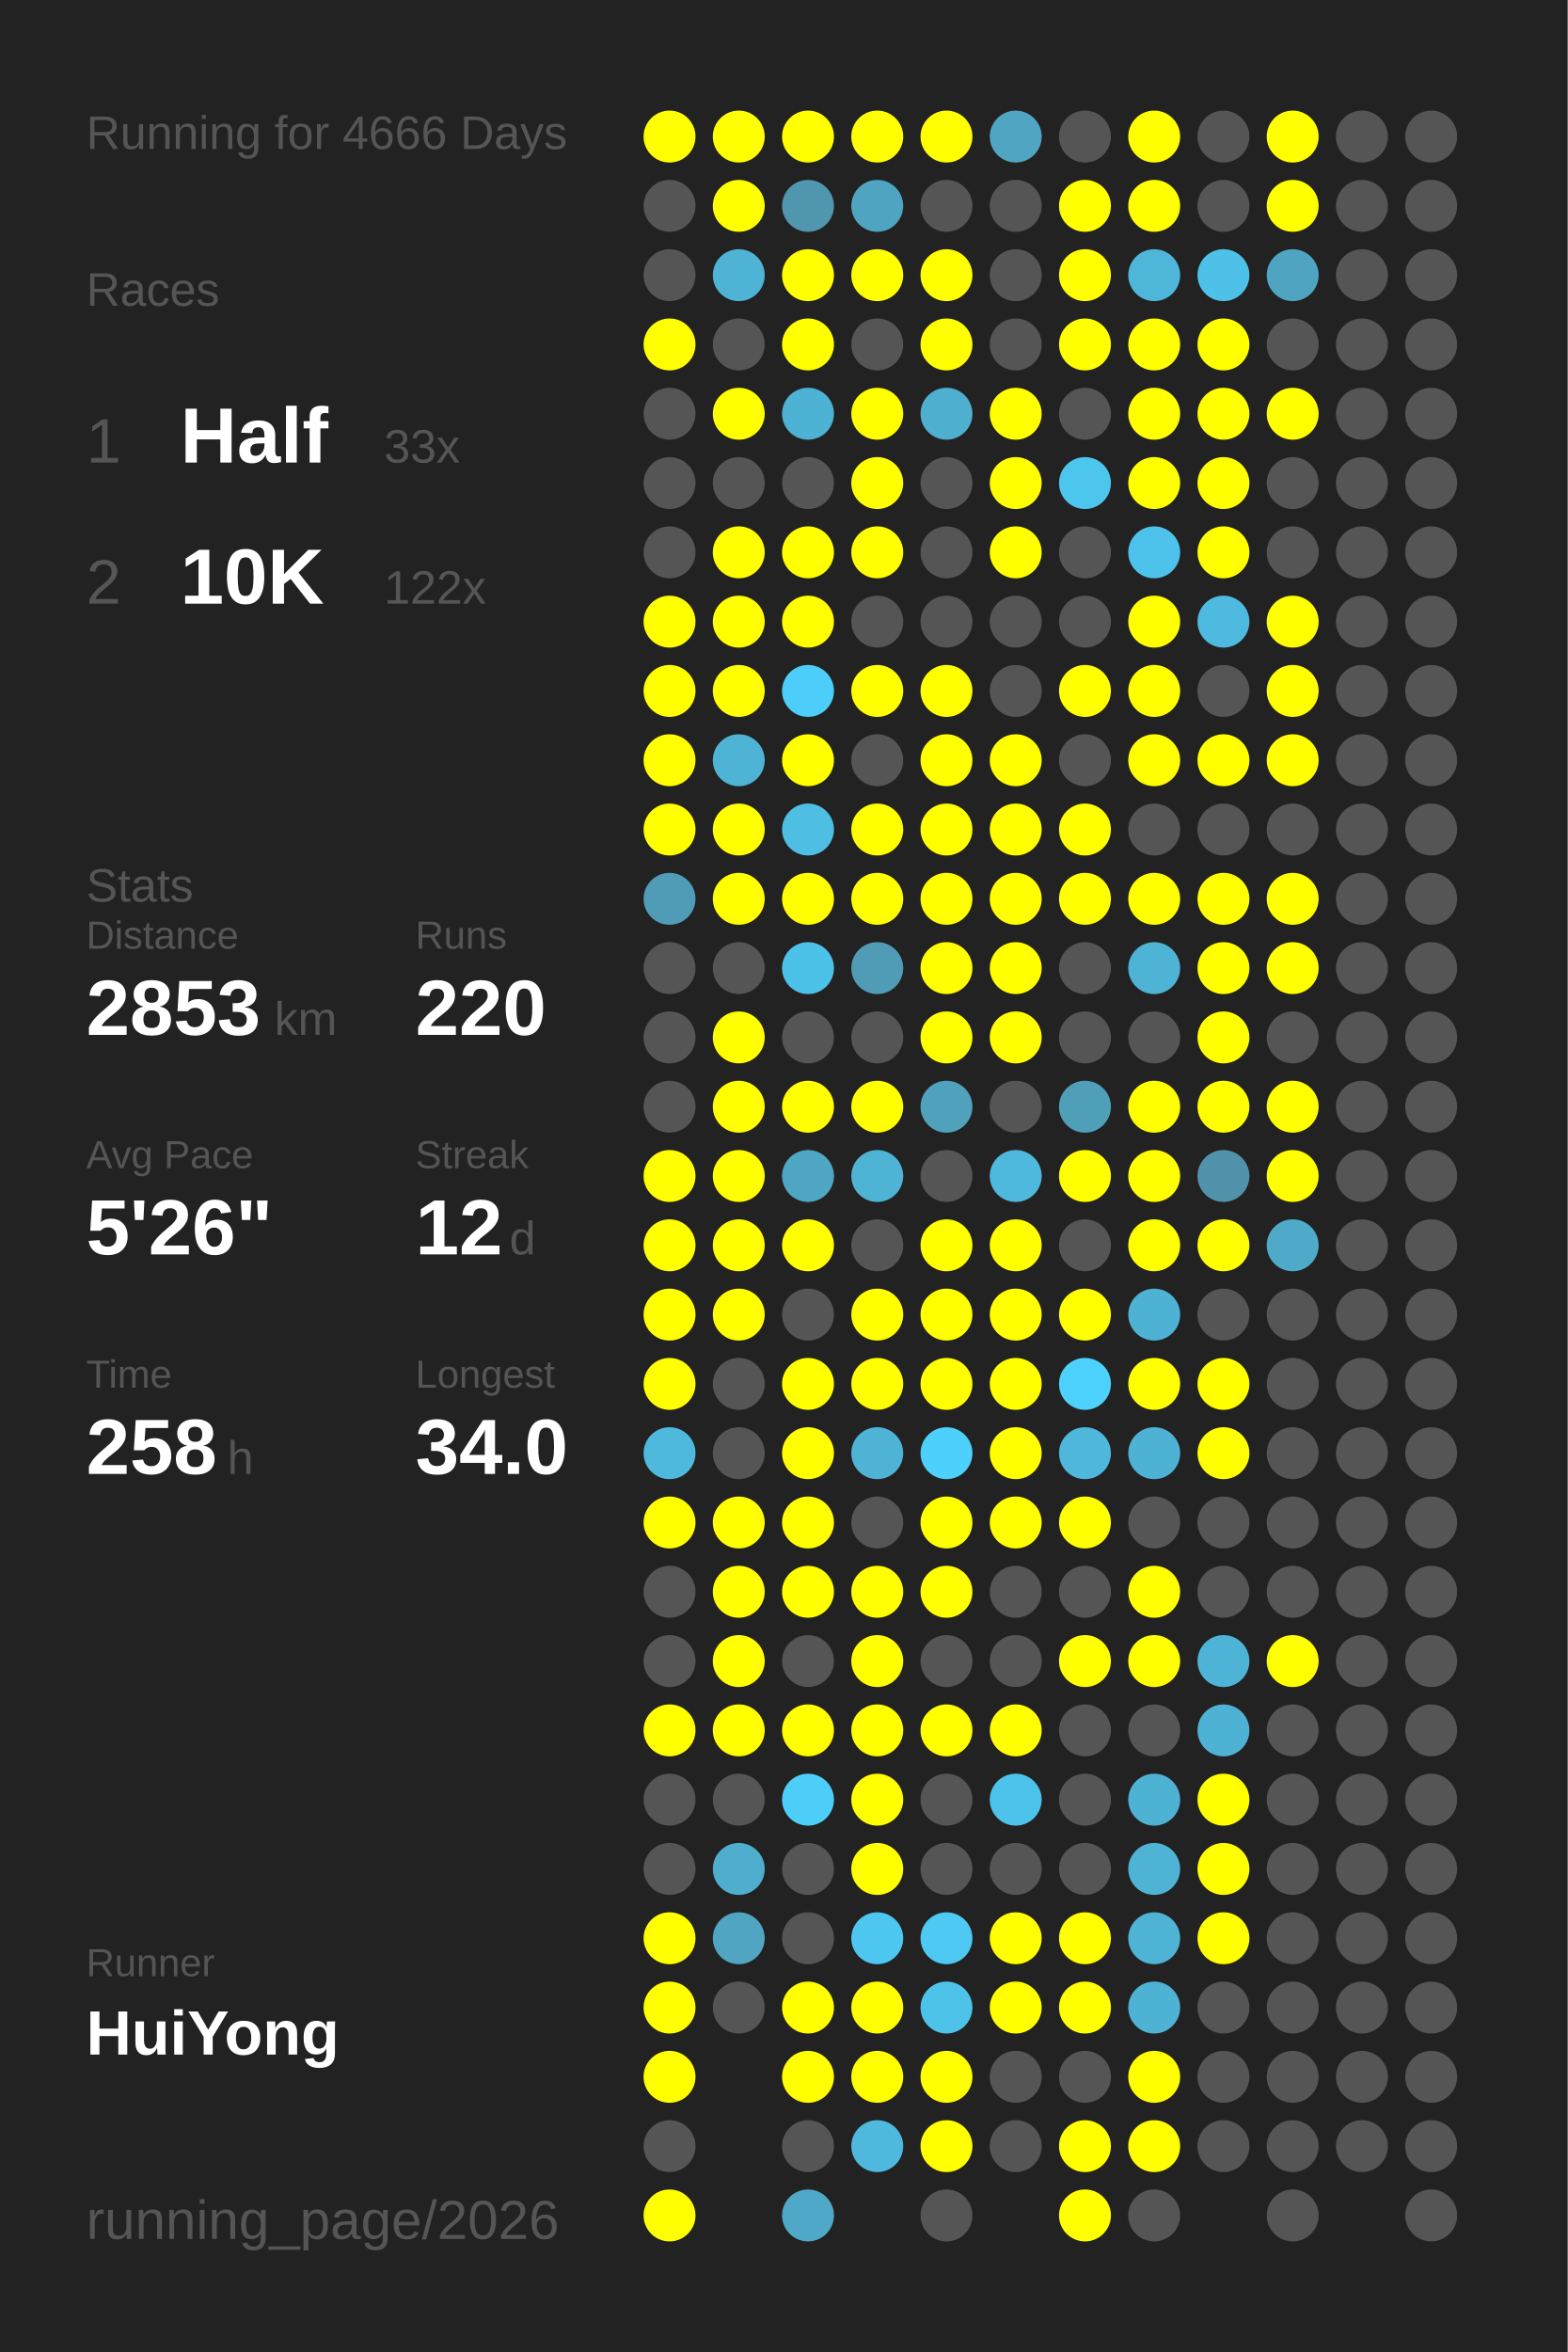
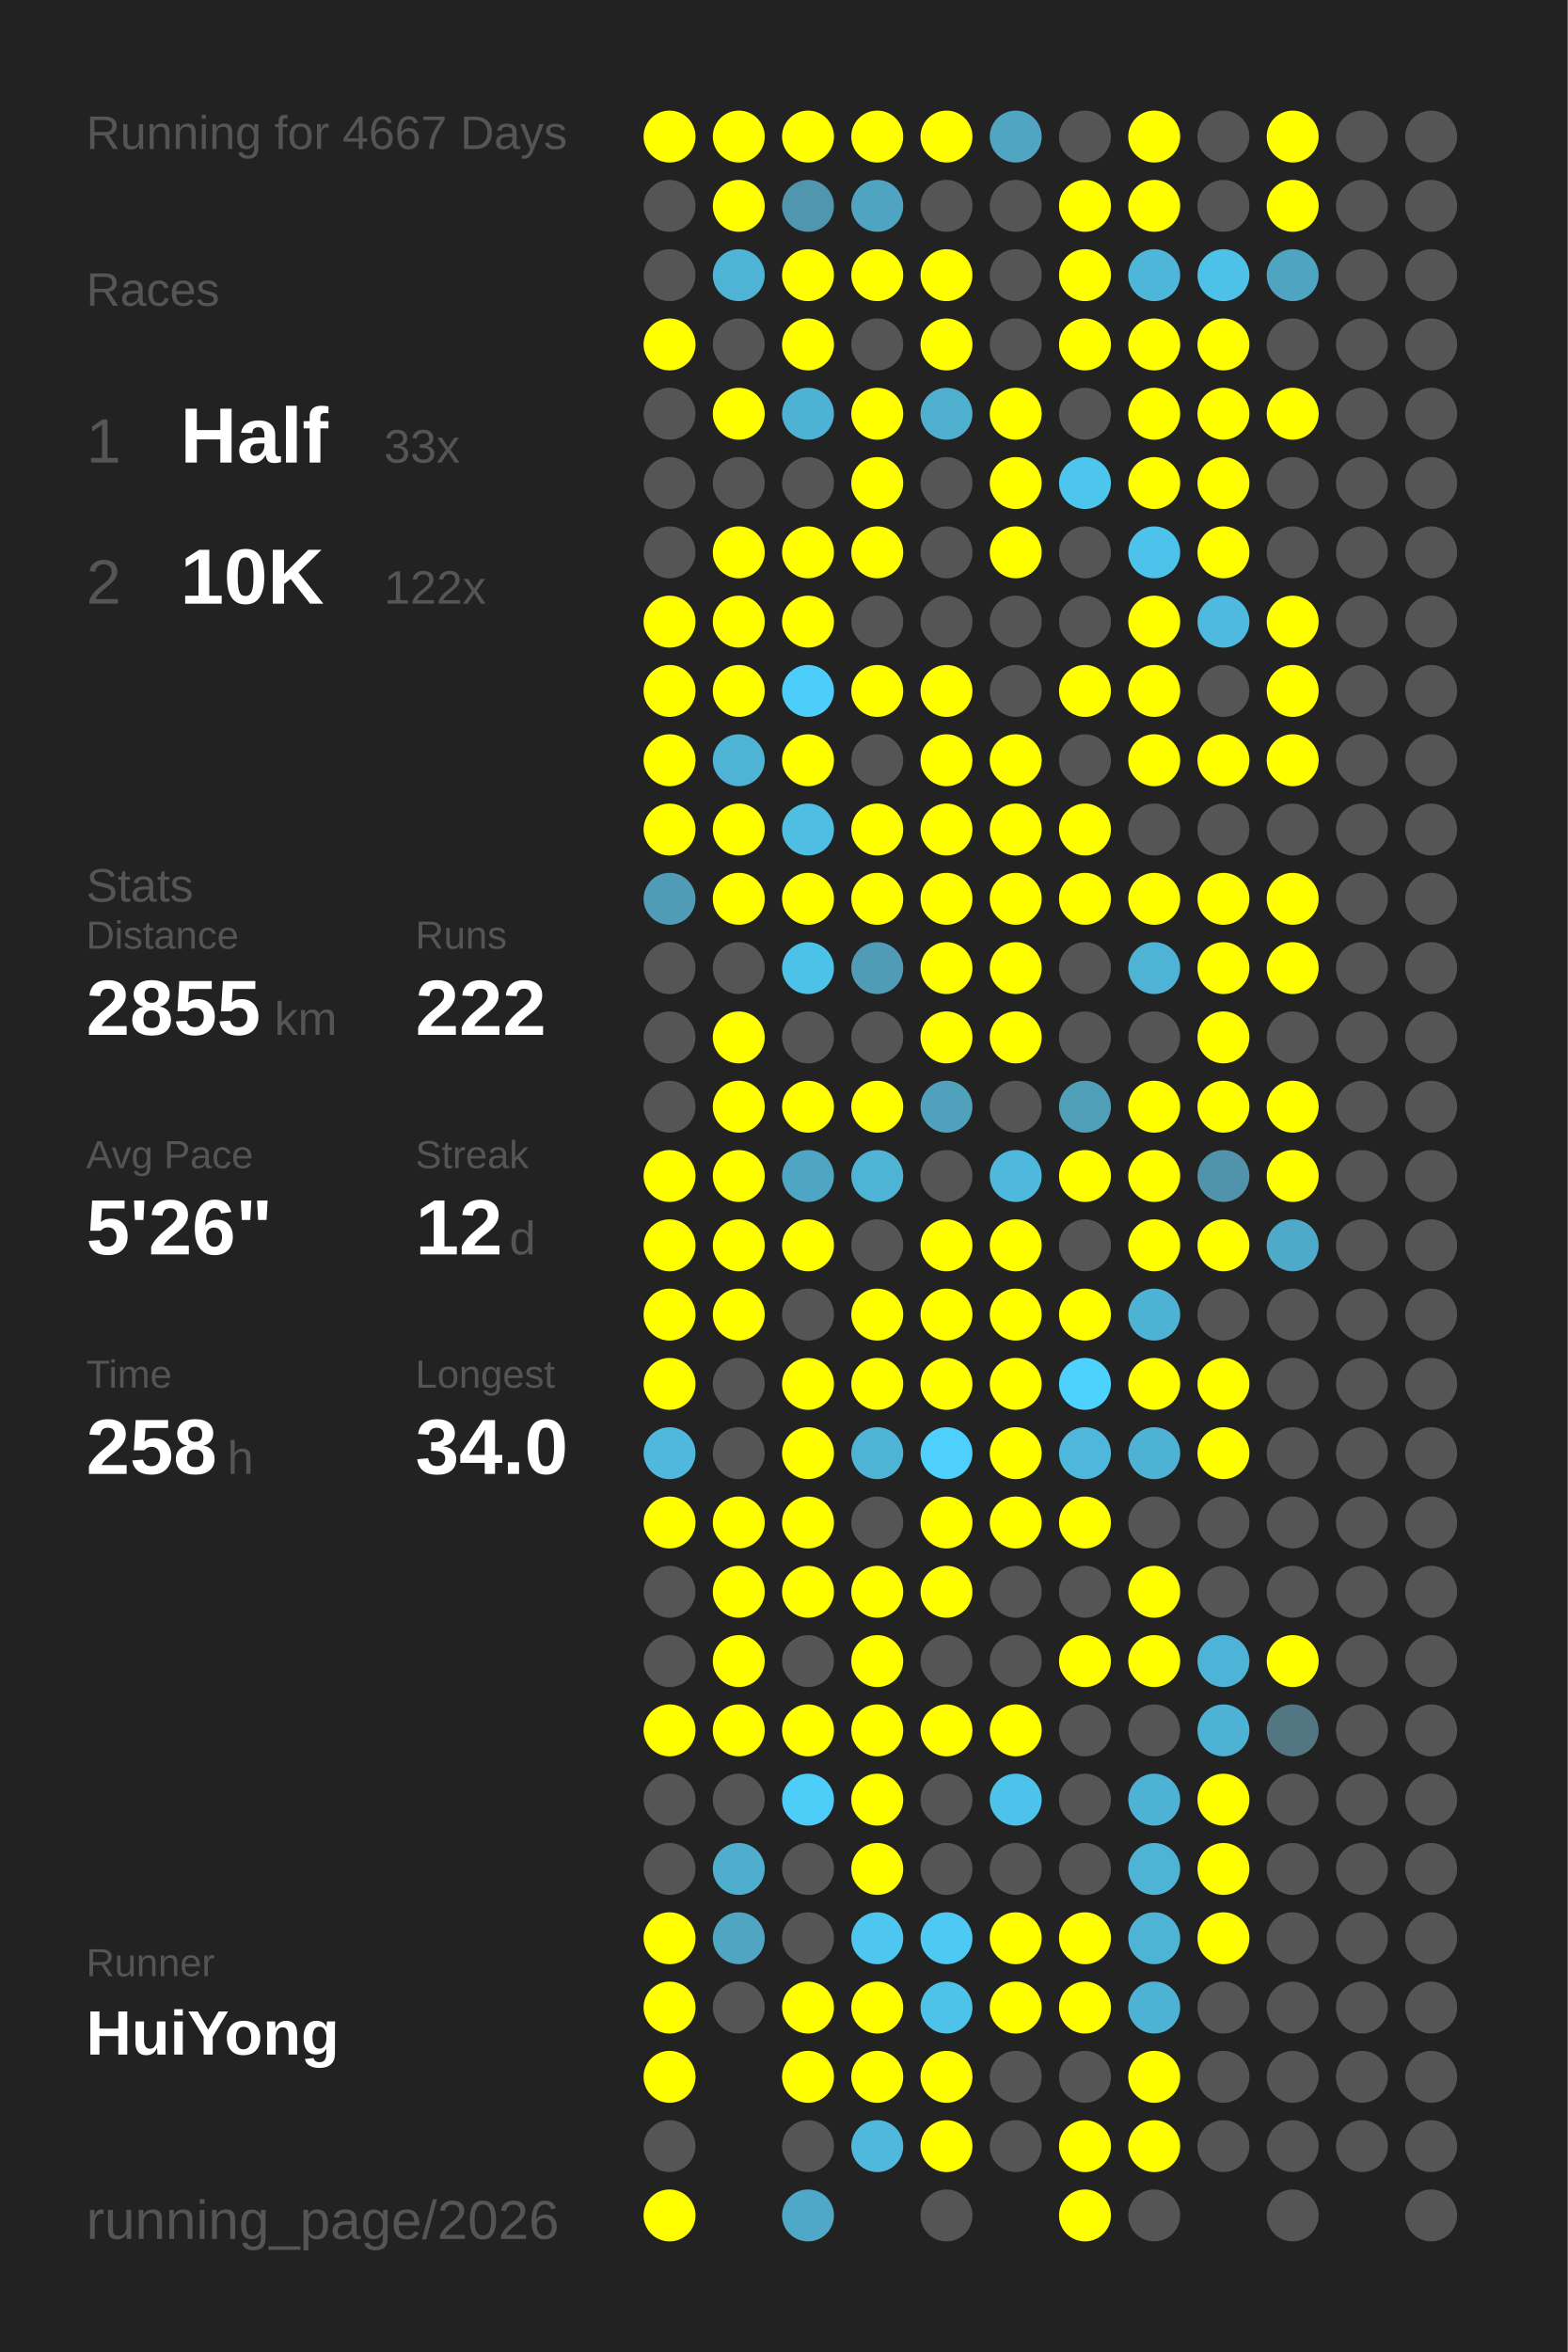
<svg xmlns="http://www.w3.org/2000/svg" baseProfile="full" height="300mm" version="1.1" viewBox="0,0,200,300" width="200mm">
  <defs />
  <rect fill="#222222" height="300" width="200" x="0" y="0" />
-   <text fill="#555555" style="font-size:6px; font-family:Arial;" x="11" y="19">Running for 4666 Days</text>
+   <text fill="#555555" style="font-size:6px; font-family:Arial;" x="11" y="19">Running for 4667 Days</text>
  <text fill="#555555" style="font-size:6px; font-family:Arial;" x="11" y="39">Races</text>
  <text fill="#555555" style="font-size:8px; font-family:Arial;" x="11" y="59">1</text>
  <text fill="#FFFFFF" style="font-size:10px; font-family:Arial; font-weight:bold;" x="23" y="59">Half</text>
  <text fill="#555555" style="font-size:6px; font-family:Arial;" x="49" y="59">33x</text>
  <text fill="#555555" style="font-size:8px; font-family:Arial;" x="11" y="77">2</text>
  <text fill="#FFFFFF" style="font-size:10px; font-family:Arial; font-weight:bold;" x="23" y="77">10K</text>
  <text fill="#555555" style="font-size:6px; font-family:Arial;" x="49" y="77">122x</text>
  <text fill="#555555" style="font-size:6px; font-family:Arial;" x="11" y="115">Stats</text>
  <text fill="#555555" style="font-size:5px; font-family:Arial;" x="11" y="121">Distance</text>
-   <text fill="#FFFFFF" style="font-size:10px; font-family:Arial; font-weight:bold;" x="11" y="132">2853</text>
+   <text fill="#FFFFFF" style="font-size:10px; font-family:Arial; font-weight:bold;" x="11" y="132">2855</text>
  <text fill="#555555" style="font-size:6px; font-family:Arial;" x="35" y="132">km</text>
  <text fill="#555555" style="font-size:5px; font-family:Arial;" x="53" y="121">Runs</text>
-   <text fill="#FFFFFF" style="font-size:10px; font-family:Arial; font-weight:bold;" x="53" y="132">220</text>
+   <text fill="#FFFFFF" style="font-size:10px; font-family:Arial; font-weight:bold;" x="53" y="132">222</text>
  <text fill="#555555" style="font-size:5px; font-family:Arial;" x="11" y="149">Avg Pace</text>
  <text fill="#FFFFFF" style="font-size:10px; font-family:Arial; font-weight:bold;" x="11" y="160">5'26"</text>
  <text fill="#555555" style="font-size:5px; font-family:Arial;" x="53" y="149">Streak</text>
  <text fill="#FFFFFF" style="font-size:10px; font-family:Arial; font-weight:bold;" x="53" y="160">12</text>
  <text fill="#555555" style="font-size:6px; font-family:Arial;" x="65" y="160">d</text>
  <text fill="#555555" style="font-size:5px; font-family:Arial;" x="11" y="177">Time</text>
  <text fill="#FFFFFF" style="font-size:10px; font-family:Arial; font-weight:bold;" x="11" y="188">258</text>
  <text fill="#555555" style="font-size:6px; font-family:Arial;" x="29" y="188">h</text>
  <text fill="#555555" style="font-size:5px; font-family:Arial;" x="53" y="177">Longest</text>
  <text fill="#FFFFFF" style="font-size:10px; font-family:Arial; font-weight:bold;" x="53" y="188">34.0</text>
  <text fill="#555555" style="font-size:5px; font-family:Arial;" x="11" y="252.065">Runner</text>
  <text fill="#FFFFFF" style="font-size:8px; font-family:Arial; font-weight:bold;" x="11" y="262.065">HuiYong</text>
  <text fill="#555555" style="font-size:7px; font-family:Arial;" x="11" y="285.581">running_page/2026</text>
  <circle cx="85.417" cy="17.419" fill="#FFFF00" r="3.312" />
  <circle cx="85.417" cy="26.258" fill="#555555" r="3.312" />
  <circle cx="85.417" cy="35.097" fill="#555555" r="3.312" />
  <circle cx="85.417" cy="43.935" fill="#FFFF00" r="3.312" />
  <circle cx="85.417" cy="52.774" fill="#555555" r="3.312" />
  <circle cx="85.417" cy="61.613" fill="#555555" r="3.312" />
  <circle cx="85.417" cy="70.452" fill="#555555" r="3.312" />
  <circle cx="85.417" cy="79.29" fill="#FFFF00" r="3.312" />
  <circle cx="85.417" cy="88.129" fill="#FFFF00" r="3.312" />
  <circle cx="85.417" cy="96.968" fill="#FFFF00" r="3.312" />
  <circle cx="85.417" cy="105.806" fill="#FFFF00" r="3.312" />
  <circle cx="85.417" cy="114.645" fill="#509bb5" r="3.312" />
  <circle cx="85.417" cy="123.484" fill="#555555" r="3.312" />
  <circle cx="85.417" cy="132.323" fill="#555555" r="3.312" />
  <circle cx="85.417" cy="141.161" fill="#555555" r="3.312" />
  <circle cx="85.417" cy="150" fill="#FFFF00" r="3.312" />
  <circle cx="85.417" cy="158.839" fill="#FFFF00" r="3.312" />
  <circle cx="85.417" cy="167.677" fill="#FFFF00" r="3.312" />
  <circle cx="85.417" cy="176.516" fill="#FFFF00" r="3.312" />
  <circle cx="85.417" cy="185.355" fill="#4eb9dd" r="3.312" />
  <circle cx="85.417" cy="194.194" fill="#FFFF00" r="3.312" />
  <circle cx="85.417" cy="203.032" fill="#555555" r="3.312" />
  <circle cx="85.417" cy="211.871" fill="#555555" r="3.312" />
  <circle cx="85.417" cy="220.71" fill="#FFFF00" r="3.312" />
  <circle cx="85.417" cy="229.548" fill="#555555" r="3.312" />
  <circle cx="85.417" cy="238.387" fill="#555555" r="3.312" />
  <circle cx="85.417" cy="247.226" fill="#FFFF00" r="3.312" />
  <circle cx="85.417" cy="256.065" fill="#FFFF00" r="3.312" />
  <circle cx="85.417" cy="264.903" fill="#FFFF00" r="3.312" />
  <circle cx="85.417" cy="273.742" fill="#555555" r="3.312" />
  <circle cx="85.417" cy="282.581" fill="#FFFF00" r="3.312" />
  <circle cx="94.25" cy="17.419" fill="#FFFF00" r="3.312" />
  <circle cx="94.25" cy="26.258" fill="#FFFF00" r="3.312" />
  <circle cx="94.25" cy="35.097" fill="#4eb3d4" r="3.312" />
  <circle cx="94.25" cy="43.935" fill="#555555" r="3.312" />
  <circle cx="94.25" cy="52.774" fill="#FFFF00" r="3.312" />
  <circle cx="94.25" cy="61.613" fill="#555555" r="3.312" />
  <circle cx="94.25" cy="70.452" fill="#FFFF00" r="3.312" />
  <circle cx="94.25" cy="79.29" fill="#FFFF00" r="3.312" />
  <circle cx="94.25" cy="88.129" fill="#FFFF00" r="3.312" />
  <circle cx="94.25" cy="96.968" fill="#4eb3d4" r="3.312" />
  <circle cx="94.25" cy="105.806" fill="#FFFF00" r="3.312" />
  <circle cx="94.25" cy="114.645" fill="#FFFF00" r="3.312" />
  <circle cx="94.25" cy="123.484" fill="#555555" r="3.312" />
  <circle cx="94.25" cy="132.323" fill="#FFFF00" r="3.312" />
  <circle cx="94.25" cy="141.161" fill="#FFFF00" r="3.312" />
  <circle cx="94.25" cy="150" fill="#FFFF00" r="3.312" />
  <circle cx="94.25" cy="158.839" fill="#FFFF00" r="3.312" />
  <circle cx="94.25" cy="167.677" fill="#FFFF00" r="3.312" />
  <circle cx="94.25" cy="176.516" fill="#555555" r="3.312" />
  <circle cx="94.25" cy="185.355" fill="#555555" r="3.312" />
  <circle cx="94.25" cy="194.194" fill="#FFFF00" r="3.312" />
  <circle cx="94.25" cy="203.032" fill="#FFFF00" r="3.312" />
  <circle cx="94.25" cy="211.871" fill="#FFFF00" r="3.312" />
  <circle cx="94.25" cy="220.71" fill="#FFFF00" r="3.312" />
  <circle cx="94.25" cy="229.548" fill="#555555" r="3.312" />
  <circle cx="94.25" cy="238.387" fill="#4faece" r="3.312" />
  <circle cx="94.25" cy="247.226" fill="#4fa5c2" r="3.312" />
  <circle cx="94.25" cy="256.065" fill="#555555" r="3.312" />
  <circle cx="103.083" cy="17.419" fill="#FFFF00" r="3.312" />
  <circle cx="103.083" cy="26.258" fill="#5096ae" r="3.312" />
  <circle cx="103.083" cy="35.097" fill="#FFFF00" r="3.312" />
  <circle cx="103.083" cy="43.935" fill="#FFFF00" r="3.312" />
  <circle cx="103.083" cy="52.774" fill="#4eb2d4" r="3.312" />
  <circle cx="103.083" cy="61.613" fill="#555555" r="3.312" />
  <circle cx="103.083" cy="70.452" fill="#FFFF00" r="3.312" />
  <circle cx="103.083" cy="79.29" fill="#FFFF00" r="3.312" />
  <circle cx="103.083" cy="88.129" fill="#4dcefa" r="3.312" />
  <circle cx="103.083" cy="96.968" fill="#FFFF00" r="3.312" />
  <circle cx="103.083" cy="105.806" fill="#4ebee3" r="3.312" />
  <circle cx="103.083" cy="114.645" fill="#FFFF00" r="3.312" />
  <circle cx="103.083" cy="123.484" fill="#4dc2e9" r="3.312" />
  <circle cx="103.083" cy="132.323" fill="#555555" r="3.312" />
  <circle cx="103.083" cy="141.161" fill="#FFFF00" r="3.312" />
  <circle cx="103.083" cy="150" fill="#4fa6c4" r="3.312" />
  <circle cx="103.083" cy="158.839" fill="#FFFF00" r="3.312" />
  <circle cx="103.083" cy="167.677" fill="#555555" r="3.312" />
  <circle cx="103.083" cy="176.516" fill="#FFFF00" r="3.312" />
  <circle cx="103.083" cy="185.355" fill="#FFFF00" r="3.312" />
  <circle cx="103.083" cy="194.194" fill="#FFFF00" r="3.312" />
  <circle cx="103.083" cy="203.032" fill="#FFFF00" r="3.312" />
  <circle cx="103.083" cy="211.871" fill="#555555" r="3.312" />
  <circle cx="103.083" cy="220.71" fill="#FFFF00" r="3.312" />
  <circle cx="103.083" cy="229.548" fill="#4dcef9" r="3.312" />
  <circle cx="103.083" cy="238.387" fill="#555555" r="3.312" />
  <circle cx="103.083" cy="247.226" fill="#555555" r="3.312" />
  <circle cx="103.083" cy="256.065" fill="#FFFF00" r="3.312" />
  <circle cx="103.083" cy="264.903" fill="#FFFF00" r="3.312" />
  <circle cx="103.083" cy="273.742" fill="#555555" r="3.312" />
  <circle cx="103.083" cy="282.581" fill="#4fa8c7" r="3.312" />
  <circle cx="111.917" cy="17.419" fill="#FFFF00" r="3.312" />
  <circle cx="111.917" cy="26.258" fill="#4fa5c1" r="3.312" />
  <circle cx="111.917" cy="35.097" fill="#FFFF00" r="3.312" />
  <circle cx="111.917" cy="43.935" fill="#555555" r="3.312" />
  <circle cx="111.917" cy="52.774" fill="#FFFF00" r="3.312" />
  <circle cx="111.917" cy="61.613" fill="#FFFF00" r="3.312" />
  <circle cx="111.917" cy="70.452" fill="#FFFF00" r="3.312" />
  <circle cx="111.917" cy="79.29" fill="#555555" r="3.312" />
  <circle cx="111.917" cy="88.129" fill="#FFFF00" r="3.312" />
  <circle cx="111.917" cy="96.968" fill="#555555" r="3.312" />
  <circle cx="111.917" cy="105.806" fill="#FFFF00" r="3.312" />
  <circle cx="111.917" cy="114.645" fill="#FFFF00" r="3.312" />
  <circle cx="111.917" cy="123.484" fill="#509cb6" r="3.312" />
  <circle cx="111.917" cy="132.323" fill="#555555" r="3.312" />
  <circle cx="111.917" cy="141.161" fill="#FFFF00" r="3.312" />
  <circle cx="111.917" cy="150" fill="#4eb3d4" r="3.312" />
  <circle cx="111.917" cy="158.839" fill="#555555" r="3.312" />
  <circle cx="111.917" cy="167.677" fill="#FFFF00" r="3.312" />
  <circle cx="111.917" cy="176.516" fill="#FFFF00" r="3.312" />
  <circle cx="111.917" cy="185.355" fill="#4eb3d5" r="3.312" />
  <circle cx="111.917" cy="194.194" fill="#555555" r="3.312" />
  <circle cx="111.917" cy="203.032" fill="#FFFF00" r="3.312" />
  <circle cx="111.917" cy="211.871" fill="#FFFF00" r="3.312" />
  <circle cx="111.917" cy="220.71" fill="#FFFF00" r="3.312" />
  <circle cx="111.917" cy="229.548" fill="#FFFF00" r="3.312" />
  <circle cx="111.917" cy="238.387" fill="#FFFF00" r="3.312" />
  <circle cx="111.917" cy="247.226" fill="#4dc7f0" r="3.312" />
  <circle cx="111.917" cy="256.065" fill="#FFFF00" r="3.312" />
  <circle cx="111.917" cy="264.903" fill="#FFFF00" r="3.312" />
  <circle cx="111.917" cy="273.742" fill="#4eb9dd" r="3.312" />
  <circle cx="120.75" cy="17.419" fill="#FFFF00" r="3.312" />
  <circle cx="120.75" cy="26.258" fill="#555555" r="3.312" />
  <circle cx="120.75" cy="35.097" fill="#FFFF00" r="3.312" />
  <circle cx="120.75" cy="43.935" fill="#FFFF00" r="3.312" />
  <circle cx="120.75" cy="52.774" fill="#4fafcf" r="3.312" />
  <circle cx="120.75" cy="61.613" fill="#555555" r="3.312" />
  <circle cx="120.75" cy="70.452" fill="#555555" r="3.312" />
  <circle cx="120.75" cy="79.29" fill="#555555" r="3.312" />
  <circle cx="120.75" cy="88.129" fill="#FFFF00" r="3.312" />
  <circle cx="120.75" cy="96.968" fill="#FFFF00" r="3.312" />
  <circle cx="120.75" cy="105.806" fill="#FFFF00" r="3.312" />
  <circle cx="120.75" cy="114.645" fill="#FFFF00" r="3.312" />
  <circle cx="120.75" cy="123.484" fill="#FFFF00" r="3.312" />
  <circle cx="120.75" cy="132.323" fill="#FFFF00" r="3.312" />
  <circle cx="120.75" cy="141.161" fill="#50a1bc" r="3.312" />
  <circle cx="120.75" cy="150" fill="#555555" r="3.312" />
  <circle cx="120.75" cy="158.839" fill="#FFFF00" r="3.312" />
  <circle cx="120.75" cy="167.677" fill="#FFFF00" r="3.312" />
  <circle cx="120.75" cy="176.516" fill="#FFFF00" r="3.312" />
  <circle cx="120.75" cy="185.355" fill="#4dd0fc" r="3.312" />
  <circle cx="120.75" cy="194.194" fill="#FFFF00" r="3.312" />
  <circle cx="120.75" cy="203.032" fill="#FFFF00" r="3.312" />
  <circle cx="120.75" cy="211.871" fill="#555555" r="3.312" />
  <circle cx="120.75" cy="220.71" fill="#FFFF00" r="3.312" />
  <circle cx="120.75" cy="229.548" fill="#555555" r="3.312" />
  <circle cx="120.75" cy="238.387" fill="#555555" r="3.312" />
  <circle cx="120.75" cy="247.226" fill="#4dc9f3" r="3.312" />
  <circle cx="120.75" cy="256.065" fill="#4dc3ea" r="3.312" />
  <circle cx="120.75" cy="264.903" fill="#FFFF00" r="3.312" />
  <circle cx="120.75" cy="273.742" fill="#FFFF00" r="3.312" />
  <circle cx="120.75" cy="282.581" fill="#555555" r="3.312" />
  <circle cx="129.583" cy="17.419" fill="#4fa5c2" r="3.312" />
  <circle cx="129.583" cy="26.258" fill="#555555" r="3.312" />
  <circle cx="129.583" cy="35.097" fill="#555555" r="3.312" />
  <circle cx="129.583" cy="43.935" fill="#555555" r="3.312" />
  <circle cx="129.583" cy="52.774" fill="#FFFF00" r="3.312" />
  <circle cx="129.583" cy="61.613" fill="#FFFF00" r="3.312" />
  <circle cx="129.583" cy="70.452" fill="#FFFF00" r="3.312" />
  <circle cx="129.583" cy="79.29" fill="#555555" r="3.312" />
  <circle cx="129.583" cy="88.129" fill="#555555" r="3.312" />
  <circle cx="129.583" cy="96.968" fill="#FFFF00" r="3.312" />
  <circle cx="129.583" cy="105.806" fill="#FFFF00" r="3.312" />
  <circle cx="129.583" cy="114.645" fill="#FFFF00" r="3.312" />
  <circle cx="129.583" cy="123.484" fill="#FFFF00" r="3.312" />
  <circle cx="129.583" cy="132.323" fill="#FFFF00" r="3.312" />
  <circle cx="129.583" cy="141.161" fill="#555555" r="3.312" />
  <circle cx="129.583" cy="150" fill="#4eb9dd" r="3.312" />
  <circle cx="129.583" cy="158.839" fill="#FFFF00" r="3.312" />
  <circle cx="129.583" cy="167.677" fill="#FFFF00" r="3.312" />
  <circle cx="129.583" cy="176.516" fill="#FFFF00" r="3.312" />
  <circle cx="129.583" cy="185.355" fill="#FFFF00" r="3.312" />
  <circle cx="129.583" cy="194.194" fill="#FFFF00" r="3.312" />
  <circle cx="129.583" cy="203.032" fill="#555555" r="3.312" />
  <circle cx="129.583" cy="211.871" fill="#555555" r="3.312" />
  <circle cx="129.583" cy="220.71" fill="#FFFF00" r="3.312" />
  <circle cx="129.583" cy="229.548" fill="#4dc3eb" r="3.312" />
  <circle cx="129.583" cy="238.387" fill="#555555" r="3.312" />
  <circle cx="129.583" cy="247.226" fill="#FFFF00" r="3.312" />
  <circle cx="129.583" cy="256.065" fill="#FFFF00" r="3.312" />
  <circle cx="129.583" cy="264.903" fill="#555555" r="3.312" />
  <circle cx="129.583" cy="273.742" fill="#555555" r="3.312" />
  <circle cx="138.417" cy="17.419" fill="#555555" r="3.312" />
  <circle cx="138.417" cy="26.258" fill="#FFFF00" r="3.312" />
  <circle cx="138.417" cy="35.097" fill="#FFFF00" r="3.312" />
  <circle cx="138.417" cy="43.935" fill="#FFFF00" r="3.312" />
  <circle cx="138.417" cy="52.774" fill="#555555" r="3.312" />
  <circle cx="138.417" cy="61.613" fill="#4dc6ee" r="3.312" />
  <circle cx="138.417" cy="70.452" fill="#555555" r="3.312" />
  <circle cx="138.417" cy="79.29" fill="#555555" r="3.312" />
  <circle cx="138.417" cy="88.129" fill="#FFFF00" r="3.312" />
  <circle cx="138.417" cy="96.968" fill="#555555" r="3.312" />
  <circle cx="138.417" cy="105.806" fill="#FFFF00" r="3.312" />
  <circle cx="138.417" cy="114.645" fill="#FFFF00" r="3.312" />
  <circle cx="138.417" cy="123.484" fill="#555555" r="3.312" />
  <circle cx="138.417" cy="132.323" fill="#555555" r="3.312" />
  <circle cx="138.417" cy="141.161" fill="#509fb9" r="3.312" />
  <circle cx="138.417" cy="150" fill="#FFFF00" r="3.312" />
  <circle cx="138.417" cy="158.839" fill="#555555" r="3.312" />
  <circle cx="138.417" cy="167.677" fill="#FFFF00" r="3.312" />
  <circle cx="138.417" cy="176.516" fill="#4dd1fd" r="3.312" />
  <circle cx="138.417" cy="185.355" fill="#4eb7db" r="3.312" />
  <circle cx="138.417" cy="194.194" fill="#FFFF00" r="3.312" />
  <circle cx="138.417" cy="203.032" fill="#555555" r="3.312" />
  <circle cx="138.417" cy="211.871" fill="#FFFF00" r="3.312" />
  <circle cx="138.417" cy="220.71" fill="#555555" r="3.312" />
  <circle cx="138.417" cy="229.548" fill="#555555" r="3.312" />
  <circle cx="138.417" cy="238.387" fill="#555555" r="3.312" />
  <circle cx="138.417" cy="247.226" fill="#FFFF00" r="3.312" />
  <circle cx="138.417" cy="256.065" fill="#FFFF00" r="3.312" />
  <circle cx="138.417" cy="264.903" fill="#555555" r="3.312" />
  <circle cx="138.417" cy="273.742" fill="#FFFF00" r="3.312" />
  <circle cx="138.417" cy="282.581" fill="#FFFF00" r="3.312" />
  <circle cx="147.25" cy="17.419" fill="#FFFF00" r="3.312" />
  <circle cx="147.25" cy="26.258" fill="#FFFF00" r="3.312" />
  <circle cx="147.25" cy="35.097" fill="#4eb6d9" r="3.312" />
  <circle cx="147.25" cy="43.935" fill="#FFFF00" r="3.312" />
  <circle cx="147.25" cy="52.774" fill="#FFFF00" r="3.312" />
  <circle cx="147.25" cy="61.613" fill="#FFFF00" r="3.312" />
  <circle cx="147.25" cy="70.452" fill="#4dc3eb" r="3.312" />
  <circle cx="147.25" cy="79.29" fill="#FFFF00" r="3.312" />
  <circle cx="147.25" cy="88.129" fill="#FFFF00" r="3.312" />
  <circle cx="147.25" cy="96.968" fill="#FFFF00" r="3.312" />
  <circle cx="147.25" cy="105.806" fill="#555555" r="3.312" />
  <circle cx="147.25" cy="114.645" fill="#FFFF00" r="3.312" />
  <circle cx="147.25" cy="123.484" fill="#4eb3d4" r="3.312" />
  <circle cx="147.25" cy="132.323" fill="#555555" r="3.312" />
  <circle cx="147.25" cy="141.161" fill="#FFFF00" r="3.312" />
  <circle cx="147.25" cy="150" fill="#FFFF00" r="3.312" />
  <circle cx="147.25" cy="158.839" fill="#FFFF00" r="3.312" />
  <circle cx="147.25" cy="167.677" fill="#4eb2d4" r="3.312" />
  <circle cx="147.25" cy="176.516" fill="#FFFF00" r="3.312" />
  <circle cx="147.25" cy="185.355" fill="#4eb2d4" r="3.312" />
  <circle cx="147.25" cy="194.194" fill="#555555" r="3.312" />
  <circle cx="147.25" cy="203.032" fill="#FFFF00" r="3.312" />
  <circle cx="147.25" cy="211.871" fill="#FFFF00" r="3.312" />
  <circle cx="147.25" cy="220.71" fill="#555555" r="3.312" />
  <circle cx="147.25" cy="229.548" fill="#4eb2d4" r="3.312" />
  <circle cx="147.25" cy="238.387" fill="#4eb3d4" r="3.312" />
  <circle cx="147.25" cy="247.226" fill="#4eb3d4" r="3.312" />
  <circle cx="147.25" cy="256.065" fill="#4eb2d4" r="3.312" />
  <circle cx="147.25" cy="264.903" fill="#FFFF00" r="3.312" />
  <circle cx="147.25" cy="273.742" fill="#FFFF00" r="3.312" />
  <circle cx="147.25" cy="282.581" fill="#555555" r="3.312" />
  <circle cx="156.083" cy="17.419" fill="#555555" r="3.312" />
  <circle cx="156.083" cy="26.258" fill="#555555" r="3.312" />
  <circle cx="156.083" cy="35.097" fill="#4ec1e8" r="3.312" />
  <circle cx="156.083" cy="43.935" fill="#FFFF00" r="3.312" />
  <circle cx="156.083" cy="52.774" fill="#FFFF00" r="3.312" />
  <circle cx="156.083" cy="61.613" fill="#FFFF00" r="3.312" />
  <circle cx="156.083" cy="70.452" fill="#FFFF00" r="3.312" />
  <circle cx="156.083" cy="79.29" fill="#4ebadf" r="3.312" />
  <circle cx="156.083" cy="88.129" fill="#555555" r="3.312" />
  <circle cx="156.083" cy="96.968" fill="#FFFF00" r="3.312" />
  <circle cx="156.083" cy="105.806" fill="#555555" r="3.312" />
  <circle cx="156.083" cy="114.645" fill="#FFFF00" r="3.312" />
  <circle cx="156.083" cy="123.484" fill="#FFFF00" r="3.312" />
  <circle cx="156.083" cy="132.323" fill="#FFFF00" r="3.312" />
  <circle cx="156.083" cy="141.161" fill="#FFFF00" r="3.312" />
  <circle cx="156.083" cy="150" fill="#5093aa" r="3.312" />
  <circle cx="156.083" cy="158.839" fill="#FFFF00" r="3.312" />
  <circle cx="156.083" cy="167.677" fill="#555555" r="3.312" />
  <circle cx="156.083" cy="176.516" fill="#FFFF00" r="3.312" />
  <circle cx="156.083" cy="185.355" fill="#FFFF00" r="3.312" />
  <circle cx="156.083" cy="194.194" fill="#555555" r="3.312" />
  <circle cx="156.083" cy="203.032" fill="#555555" r="3.312" />
  <circle cx="156.083" cy="211.871" fill="#4eb4d7" r="3.312" />
  <circle cx="156.083" cy="220.71" fill="#4eb2d4" r="3.312" />
  <circle cx="156.083" cy="229.548" fill="#FFFF00" r="3.312" />
  <circle cx="156.083" cy="238.387" fill="#FFFF00" r="3.312" />
  <circle cx="156.083" cy="247.226" fill="#FFFF00" r="3.312" />
  <circle cx="156.083" cy="256.065" fill="#555555" r="3.312" />
  <circle cx="156.083" cy="264.903" fill="#555555" r="3.312" />
  <circle cx="156.083" cy="273.742" fill="#555555" r="3.312" />
  <circle cx="164.917" cy="17.419" fill="#FFFF00" r="3.312" />
  <circle cx="164.917" cy="26.258" fill="#FFFF00" r="3.312" />
  <circle cx="164.917" cy="35.097" fill="#4fa5c1" r="3.312" />
  <circle cx="164.917" cy="43.935" fill="#555555" r="3.312" />
  <circle cx="164.917" cy="52.774" fill="#FFFF00" r="3.312" />
  <circle cx="164.917" cy="61.613" fill="#555555" r="3.312" />
  <circle cx="164.917" cy="70.452" fill="#555555" r="3.312" />
  <circle cx="164.917" cy="79.29" fill="#FFFF00" r="3.312" />
  <circle cx="164.917" cy="88.129" fill="#FFFF00" r="3.312" />
  <circle cx="164.917" cy="96.968" fill="#FFFF00" r="3.312" />
  <circle cx="164.917" cy="105.806" fill="#555555" r="3.312" />
  <circle cx="164.917" cy="114.645" fill="#FFFF00" r="3.312" />
  <circle cx="164.917" cy="123.484" fill="#FFFF00" r="3.312" />
  <circle cx="164.917" cy="132.323" fill="#555555" r="3.312" />
  <circle cx="164.917" cy="141.161" fill="#FFFF00" r="3.312" />
  <circle cx="164.917" cy="150" fill="#FFFF00" r="3.312" />
  <circle cx="164.917" cy="158.839" fill="#4faac9" r="3.312" />
  <circle cx="164.917" cy="167.677" fill="#555555" r="3.312" />
  <circle cx="164.917" cy="176.516" fill="#555555" r="3.312" />
  <circle cx="164.917" cy="185.355" fill="#555555" r="3.312" />
  <circle cx="164.917" cy="194.194" fill="#555555" r="3.312" />
  <circle cx="164.917" cy="203.032" fill="#555555" r="3.312" />
  <circle cx="164.917" cy="211.871" fill="#FFFF00" r="3.312" />
-   <circle cx="164.917" cy="220.71" fill="#555555" r="3.312" />
+   <circle cx="164.917" cy="220.71" fill="#527783" r="3.312" />
  <circle cx="164.917" cy="229.548" fill="#555555" r="3.312" />
  <circle cx="164.917" cy="238.387" fill="#555555" r="3.312" />
  <circle cx="164.917" cy="247.226" fill="#555555" r="3.312" />
  <circle cx="164.917" cy="256.065" fill="#555555" r="3.312" />
  <circle cx="164.917" cy="264.903" fill="#555555" r="3.312" />
  <circle cx="164.917" cy="273.742" fill="#555555" r="3.312" />
  <circle cx="164.917" cy="282.581" fill="#555555" r="3.312" />
  <circle cx="173.75" cy="17.419" fill="#555555" r="3.312" />
  <circle cx="173.75" cy="26.258" fill="#555555" r="3.312" />
  <circle cx="173.75" cy="35.097" fill="#555555" r="3.312" />
  <circle cx="173.75" cy="43.935" fill="#555555" r="3.312" />
  <circle cx="173.75" cy="52.774" fill="#555555" r="3.312" />
  <circle cx="173.75" cy="61.613" fill="#555555" r="3.312" />
  <circle cx="173.75" cy="70.452" fill="#555555" r="3.312" />
  <circle cx="173.75" cy="79.29" fill="#555555" r="3.312" />
  <circle cx="173.75" cy="88.129" fill="#555555" r="3.312" />
  <circle cx="173.75" cy="96.968" fill="#555555" r="3.312" />
  <circle cx="173.75" cy="105.806" fill="#555555" r="3.312" />
  <circle cx="173.75" cy="114.645" fill="#555555" r="3.312" />
  <circle cx="173.75" cy="123.484" fill="#555555" r="3.312" />
  <circle cx="173.75" cy="132.323" fill="#555555" r="3.312" />
  <circle cx="173.75" cy="141.161" fill="#555555" r="3.312" />
  <circle cx="173.75" cy="150" fill="#555555" r="3.312" />
  <circle cx="173.75" cy="158.839" fill="#555555" r="3.312" />
  <circle cx="173.75" cy="167.677" fill="#555555" r="3.312" />
  <circle cx="173.75" cy="176.516" fill="#555555" r="3.312" />
  <circle cx="173.75" cy="185.355" fill="#555555" r="3.312" />
  <circle cx="173.75" cy="194.194" fill="#555555" r="3.312" />
  <circle cx="173.75" cy="203.032" fill="#555555" r="3.312" />
  <circle cx="173.75" cy="211.871" fill="#555555" r="3.312" />
  <circle cx="173.75" cy="220.71" fill="#555555" r="3.312" />
  <circle cx="173.75" cy="229.548" fill="#555555" r="3.312" />
  <circle cx="173.75" cy="238.387" fill="#555555" r="3.312" />
  <circle cx="173.75" cy="247.226" fill="#555555" r="3.312" />
  <circle cx="173.75" cy="256.065" fill="#555555" r="3.312" />
  <circle cx="173.75" cy="264.903" fill="#555555" r="3.312" />
  <circle cx="173.75" cy="273.742" fill="#555555" r="3.312" />
  <circle cx="182.583" cy="17.419" fill="#555555" r="3.312" />
  <circle cx="182.583" cy="26.258" fill="#555555" r="3.312" />
  <circle cx="182.583" cy="35.097" fill="#555555" r="3.312" />
  <circle cx="182.583" cy="43.935" fill="#555555" r="3.312" />
  <circle cx="182.583" cy="52.774" fill="#555555" r="3.312" />
  <circle cx="182.583" cy="61.613" fill="#555555" r="3.312" />
  <circle cx="182.583" cy="70.452" fill="#555555" r="3.312" />
  <circle cx="182.583" cy="79.29" fill="#555555" r="3.312" />
  <circle cx="182.583" cy="88.129" fill="#555555" r="3.312" />
  <circle cx="182.583" cy="96.968" fill="#555555" r="3.312" />
  <circle cx="182.583" cy="105.806" fill="#555555" r="3.312" />
  <circle cx="182.583" cy="114.645" fill="#555555" r="3.312" />
  <circle cx="182.583" cy="123.484" fill="#555555" r="3.312" />
  <circle cx="182.583" cy="132.323" fill="#555555" r="3.312" />
  <circle cx="182.583" cy="141.161" fill="#555555" r="3.312" />
  <circle cx="182.583" cy="150" fill="#555555" r="3.312" />
  <circle cx="182.583" cy="158.839" fill="#555555" r="3.312" />
  <circle cx="182.583" cy="167.677" fill="#555555" r="3.312" />
  <circle cx="182.583" cy="176.516" fill="#555555" r="3.312" />
  <circle cx="182.583" cy="185.355" fill="#555555" r="3.312" />
  <circle cx="182.583" cy="194.194" fill="#555555" r="3.312" />
  <circle cx="182.583" cy="203.032" fill="#555555" r="3.312" />
  <circle cx="182.583" cy="211.871" fill="#555555" r="3.312" />
  <circle cx="182.583" cy="220.71" fill="#555555" r="3.312" />
  <circle cx="182.583" cy="229.548" fill="#555555" r="3.312" />
  <circle cx="182.583" cy="238.387" fill="#555555" r="3.312" />
  <circle cx="182.583" cy="247.226" fill="#555555" r="3.312" />
  <circle cx="182.583" cy="256.065" fill="#555555" r="3.312" />
  <circle cx="182.583" cy="264.903" fill="#555555" r="3.312" />
  <circle cx="182.583" cy="273.742" fill="#555555" r="3.312" />
  <circle cx="182.583" cy="282.581" fill="#555555" r="3.312" />
</svg>
